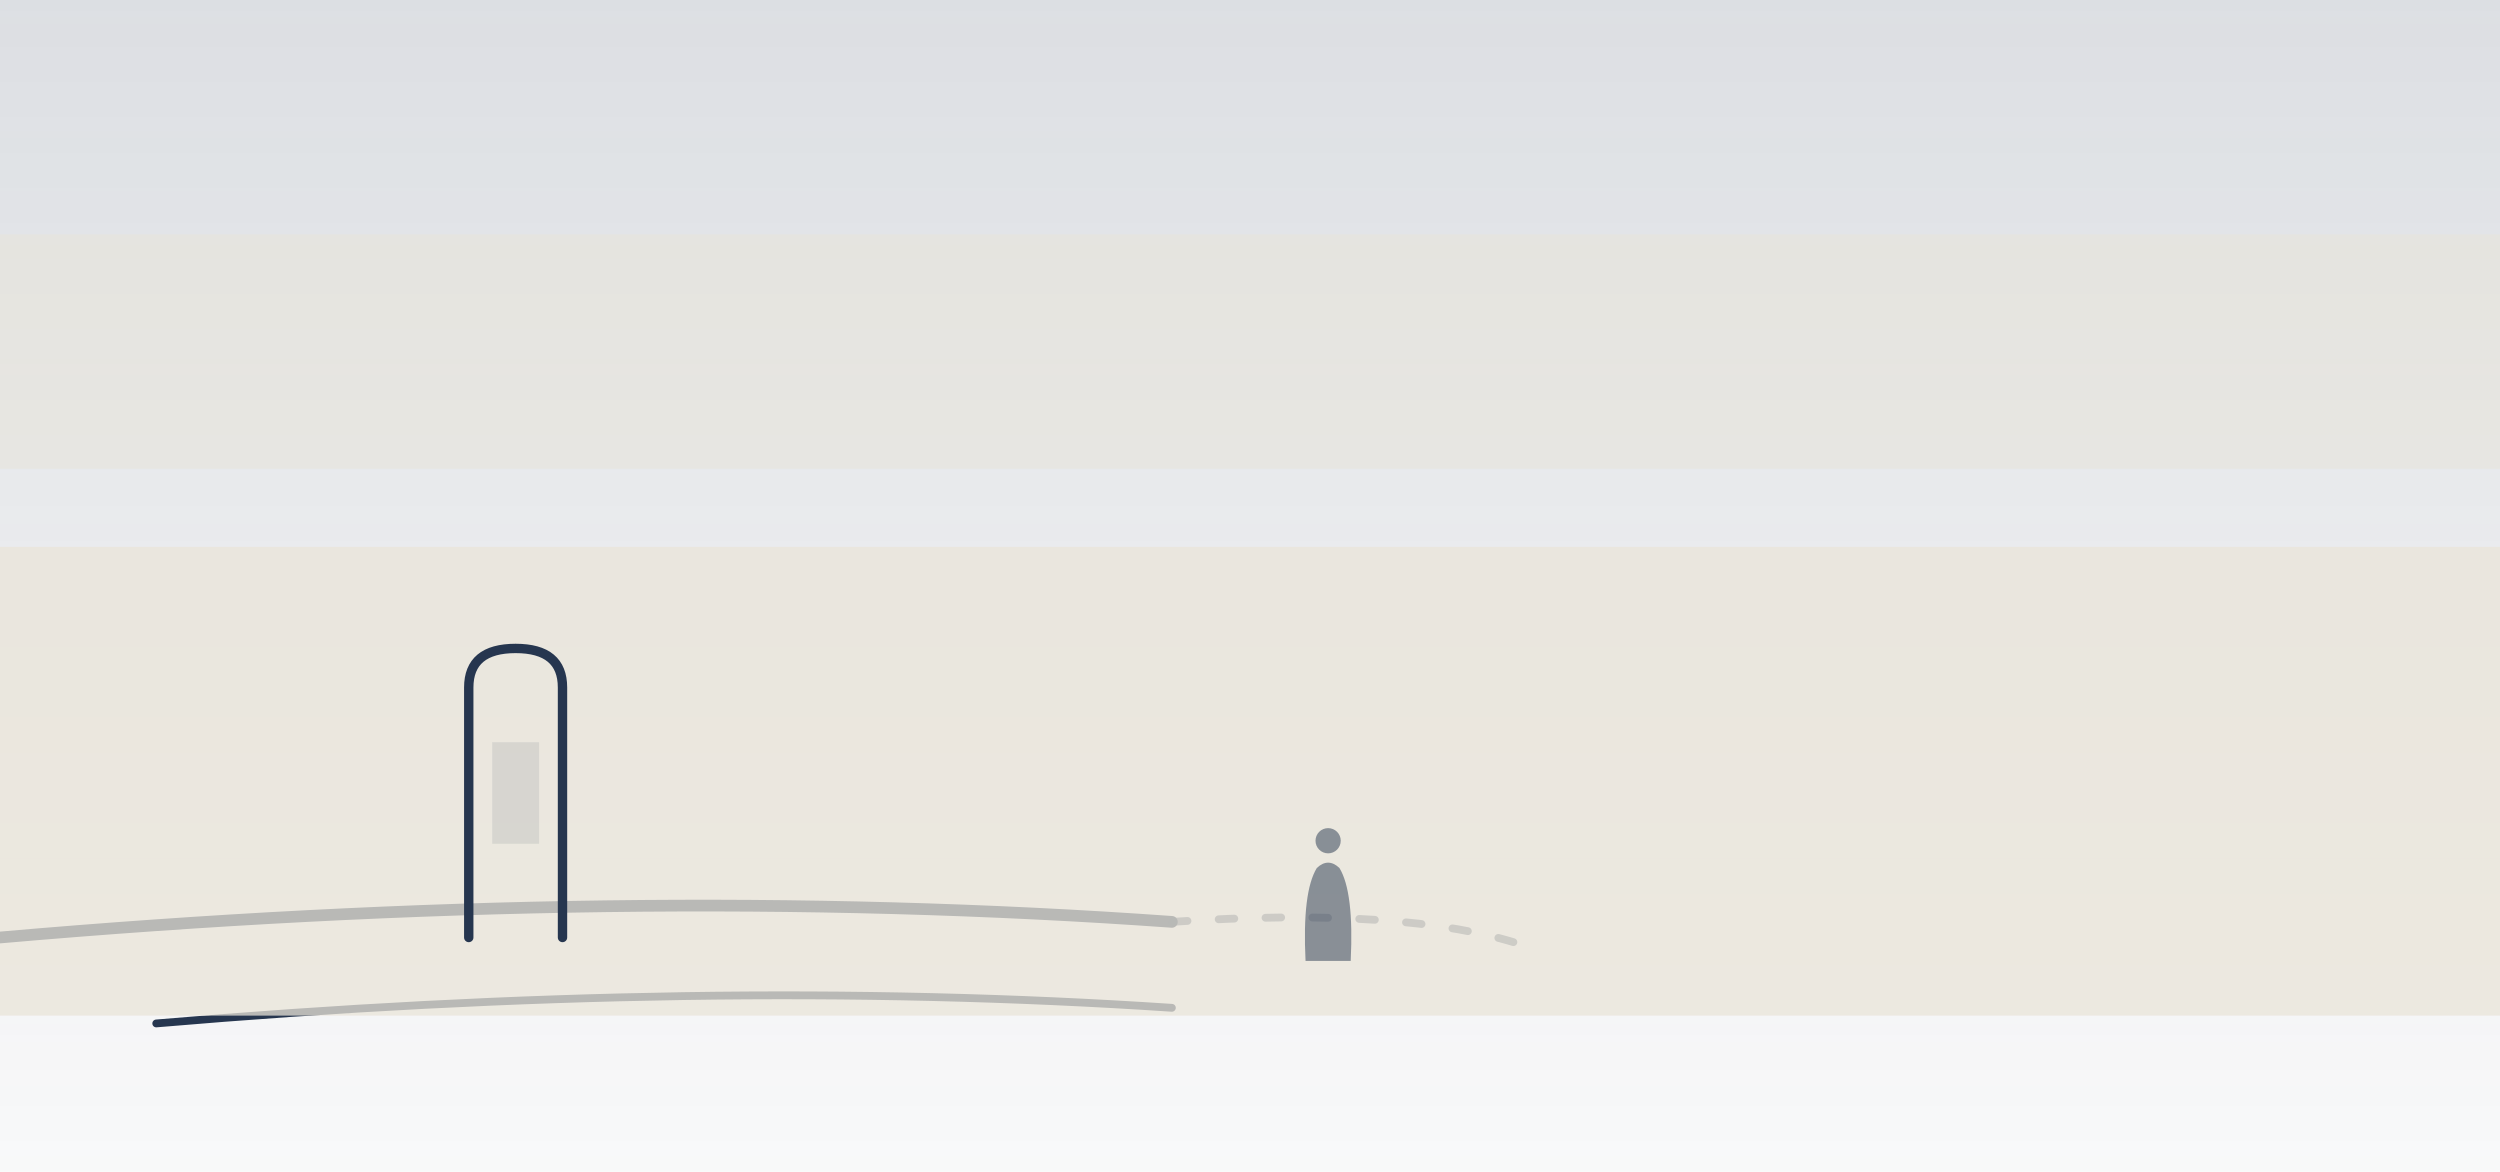
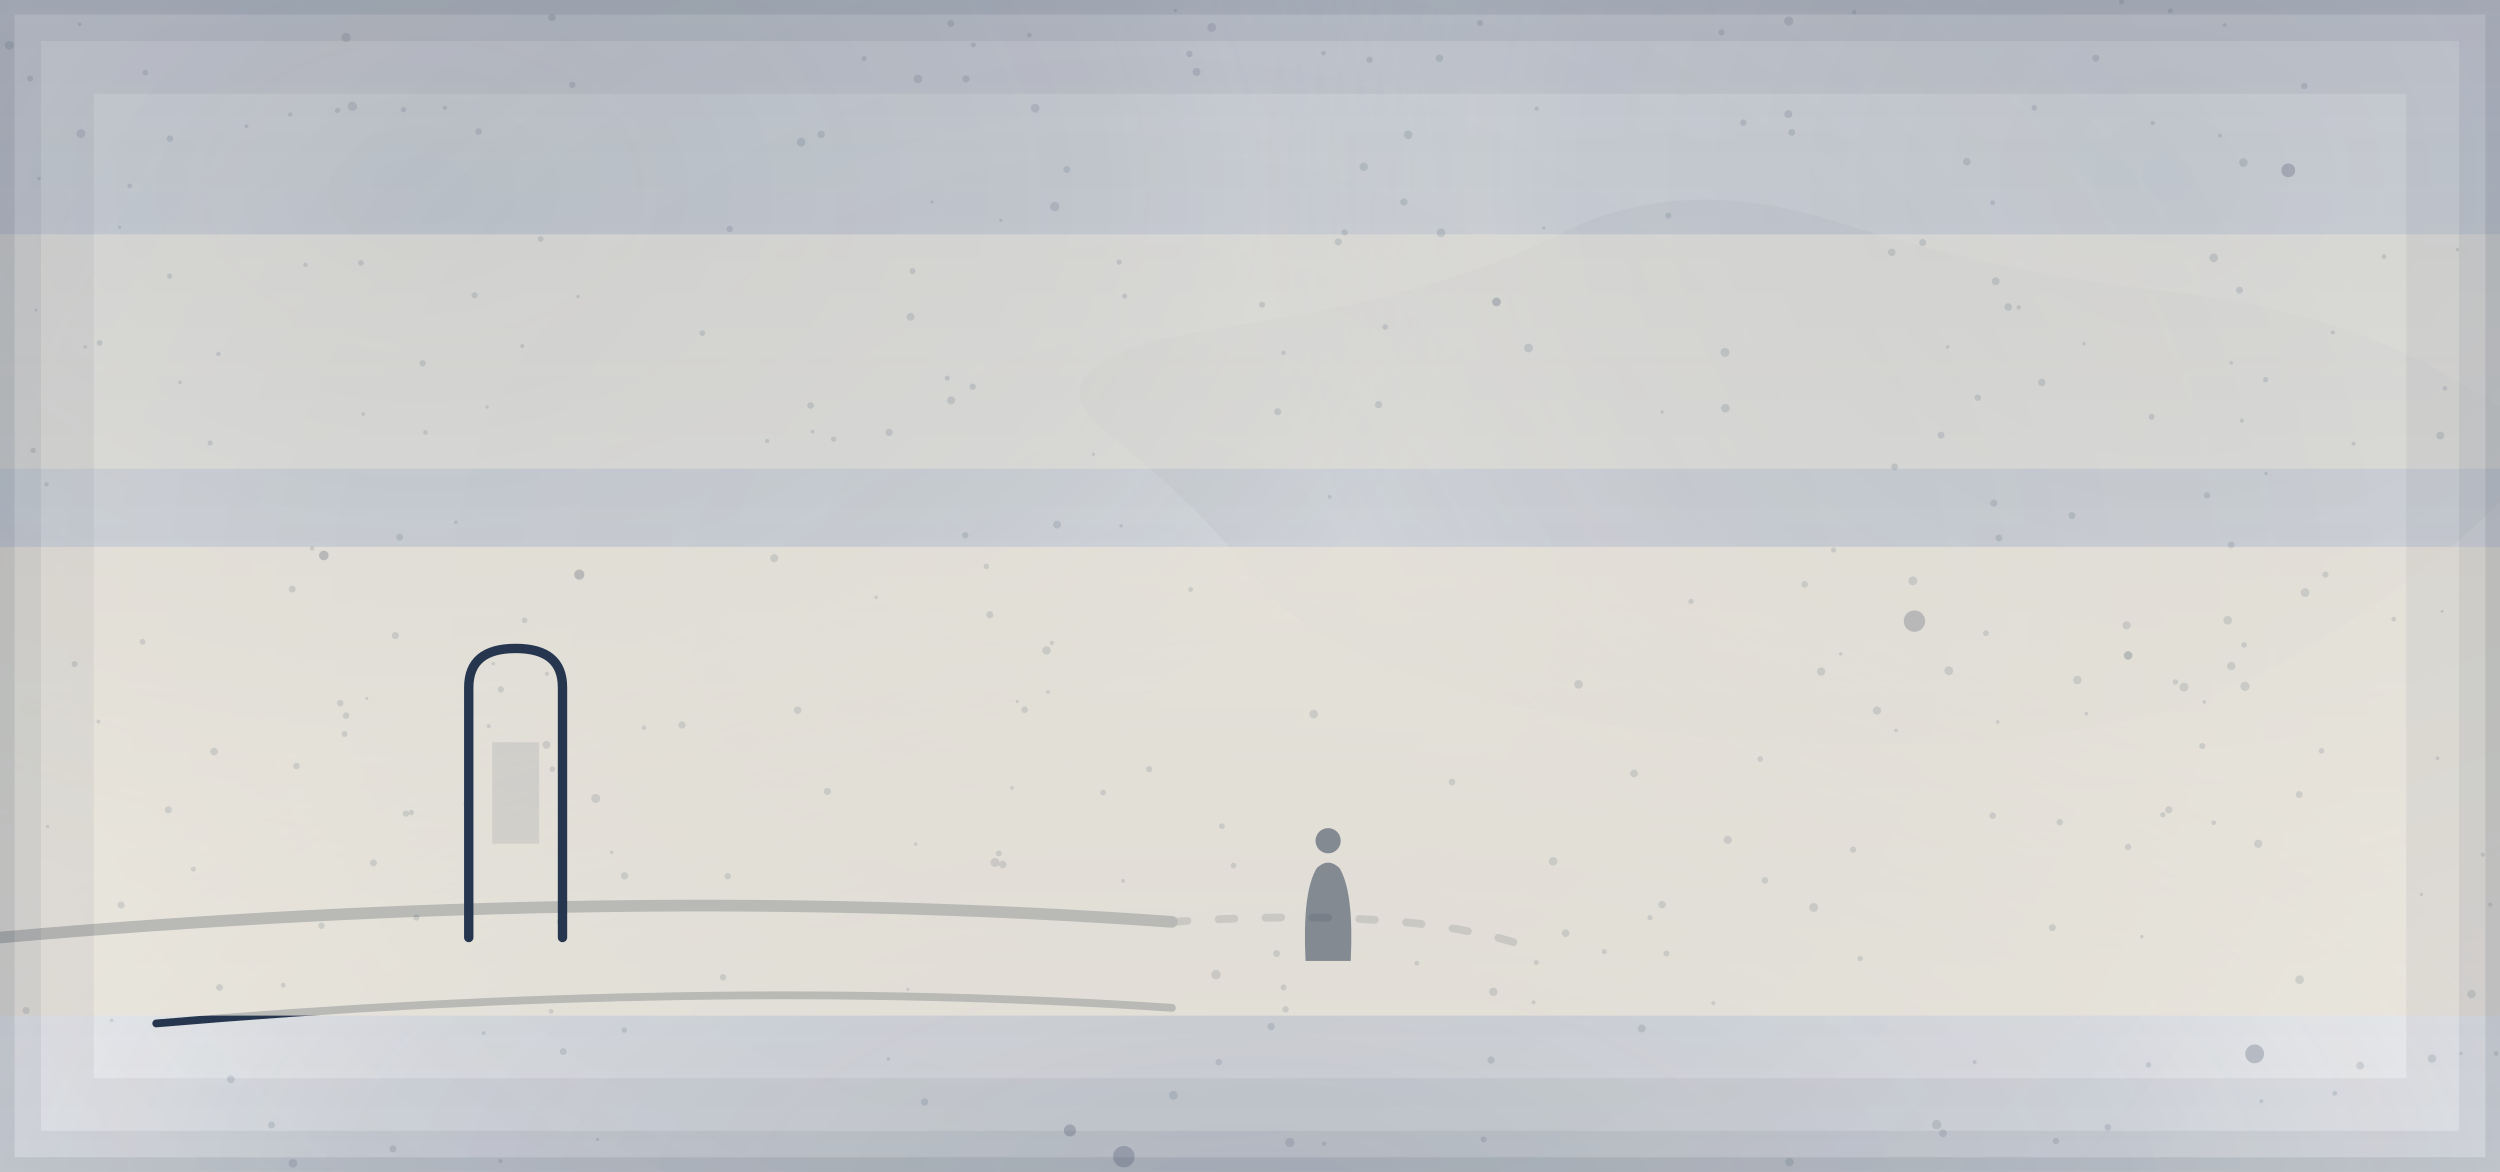
<svg xmlns="http://www.w3.org/2000/svg" viewBox="0 0 640 300">
  <defs>
-     <linearGradient id="g42" x1="0" y1="0" x2="0" y2="1">
+     <linearGradient id="g391" x1="0" y1="0" x2="0" y2="1">
      <stop offset="0" stop-color="#26364F" stop-opacity="0.16" />
      <stop offset="1" stop-color="#26364F" stop-opacity="0.03" />
    </linearGradient>
+     <radialGradient id="g392">
+       <stop offset="0" stop-color="#26364F" stop-opacity="0.14" />
+       <stop offset="0.65" stop-color="#26364F" stop-opacity="0.077" />
+       <stop offset="1" stop-color="#26364F" stop-opacity="0" />
+     </radialGradient>
+     <radialGradient id="g393">
+       <stop offset="0" stop-color="#26364F" stop-opacity="0.11" />
+       <stop offset="0.65" stop-color="#26364F" stop-opacity="0.061" />
+       <stop offset="1" stop-color="#26364F" stop-opacity="0" />
+     </radialGradient>
+     <radialGradient id="g394">
+       <stop offset="0" stop-color="#26364F" stop-opacity="0.16" />
+       <stop offset="0.65" stop-color="#26364F" stop-opacity="0.088" />
+       <stop offset="1" stop-color="#26364F" stop-opacity="0" />
+     </radialGradient>
+     <radialGradient id="g395">
+       <stop offset="0" stop-color="#26364F" stop-opacity="0.06" />
+       <stop offset="0.65" stop-color="#26364F" stop-opacity="0.033" />
+       <stop offset="1" stop-color="#26364F" stop-opacity="0" />
+     </radialGradient>
  </defs>
-   <rect width="640" height="300" fill="url(#g42)" />
+   <rect width="640" height="300" fill="#26364F" fill-opacity="0.060" />
+   <ellipse cx="108.65" cy="48.08" rx="268.8" ry="188.2" fill="url(#g392)" />
+   <ellipse cx="554.023" cy="46.559" rx="230.4" ry="207.4" fill="url(#g393)" />
+   <ellipse cx="320.0" cy="306.0" rx="352.0" ry="158.4" fill="url(#g394)" />
+   <ellipse cx="292.211" cy="153.774" rx="320.0" ry="256.0" fill="url(#g395)" />
+   <path d="M655.9 113.6 Q655.9 113.6 635.7 132.7 Q615.4 151.9 582.2 170.6 Q548.9 189.3 487.9 190.5 Q426.8 191.6 380.9 178.9 Q335.0 166.3 321.3 148.2 Q307.6 130.0 283.6 111.0 Q259.7 91.9 314.2 83.7 Q368.8 75.6 399.4 59.8 Q430.1 44.1 470.2 56.8 Q510.3 69.6 554.4 74.5 Q598.4 79.5 627.2 96.5 Z" fill="#26364F" fill-opacity="0.035" />
+   <rect width="640" height="300" fill="url(#g391)" />
  <path d="M0 240 Q160 226 300 236" fill="none" stroke="#26364F" stroke-width="3" stroke-linecap="round" stroke-linejoin="round" />
  <path d="M40 262 Q180 250 300 258" fill="none" stroke="#26364F" stroke-width="2" stroke-linecap="round" stroke-linejoin="round" />
  <path d="M300 236 q60 -4 90 6" fill="none" stroke="#26364F" stroke-width="2" stroke-linecap="round" stroke-linejoin="round" stroke-opacity="0.6" stroke-dasharray="4 8" />
  <rect x="-4" y="140" width="648" height="120" rx="0" fill="#E9E4D8" fill-opacity="0.75" />
  <rect x="-4" y="60" width="648" height="60" rx="0" fill="#E9E4D8" fill-opacity="0.5" />
  <path d="M120 240 v-64 q0 -10 12 -10 q12 0 12 10 v64" fill="none" stroke="#26364F" stroke-width="2.4" stroke-linecap="round" stroke-linejoin="round" />
  <rect x="126" y="190" width="12" height="26" rx="0" fill="#26364F" fill-opacity="0.1" />
  <path d="M334.22 246 Q333.353 228.32 337.11 222.2 Q340 219.48 342.89 222.2 Q346.647 228.32 345.78 246 Z" fill="#26364F" fill-opacity="0.5" />
  <circle cx="340" cy="215.23" r="3.23" fill="#26364F" fill-opacity="0.5" />
+   <circle cx="566.7" cy="66.0" r="1.11" fill="#26364F" fill-opacity="0.13" />
+   <circle cx="589.9" cy="22.0" r="0.83" fill="#26364F" fill-opacity="0.13" />
+   <circle cx="371.7" cy="200.2" r="0.85" fill="#26364F" fill-opacity="0.13" />
+   <circle cx="391.3" cy="89.1" r="1.13" fill="#26364F" fill-opacity="0.13" />
+   <circle cx="378.9" cy="5.9" r="0.77" fill="#26364F" fill-opacity="0.13" />
+   <circle cx="186.8" cy="58.6" r="0.84" fill="#26364F" fill-opacity="0.13" />
+   <circle cx="624.7" cy="111.5" r="1.03" fill="#26364F" fill-opacity="0.13" />
+   <circle cx="260.4" cy="179.6" r="0.40" fill="#26364F" fill-opacity="0.13" />
+   <circle cx="559.1" cy="175.9" r="1.15" fill="#26364F" fill-opacity="0.13" />
+   <circle cx="440.7" cy="8.3" r="0.80" fill="#26364F" fill-opacity="0.13" />
+   <circle cx="338.8" cy="13.6" r="0.61" fill="#26364F" fill-opacity="0.13" />
+   <circle cx="574.5" cy="165.1" r="0.73" fill="#26364F" fill-opacity="0.13" />
+   <circle cx="152.5" cy="204.4" r="1.16" fill="#26364F" fill-opacity="0.13" />
+   <circle cx="442.3" cy="215.0" r="1.05" fill="#26364F" fill-opacity="0.13" />
+   <circle cx="141.1" cy="258.9" r="0.60" fill="#26364F" fill-opacity="0.13" />
+   <circle cx="243.4" cy="6.0" r="0.88" fill="#26364F" fill-opacity="0.13" />
+   <circle cx="595.3" cy="147.1" r="0.80" fill="#26364F" fill-opacity="0.13" />
+   <circle cx="498.6" cy="88.8" r="0.47" fill="#26364F" fill-opacity="0.13" />
+   <circle cx="580.0" cy="97.2" r="0.69" fill="#26364F" fill-opacity="0.13" />
+   <circle cx="458.1" cy="297.5" r="1.07" fill="#26364F" fill-opacity="0.13" />
+   <circle cx="588.7" cy="250.8" r="1.11" fill="#26364F" fill-opacity="0.13" />
+   <circle cx="75.0" cy="297.8" r="1.11" fill="#26364F" fill-opacity="0.13" />
+   <circle cx="544.8" cy="216.8" r="0.81" fill="#26364F" fill-opacity="0.13" />
+   <circle cx="578.1" cy="216.0" r="1.05" fill="#26364F" fill-opacity="0.13" />
+   <circle cx="233.6" cy="69.4" r="0.78" fill="#26364F" fill-opacity="0.13" />
+   <circle cx="210.2" cy="34.4" r="0.94" fill="#26364F" fill-opacity="0.13" />
+   <circle cx="19.1" cy="170.0" r="0.79" fill="#26364F" fill-opacity="0.13" />
+   <circle cx="555.6" cy="2.8" r="0.64" fill="#26364F" fill-opacity="0.13" />
+   <circle cx="2.4" cy="11.6" r="1.12" fill="#26364F" fill-opacity="0.13" />
+   <circle cx="221.2" cy="15.0" r="0.66" fill="#26364F" fill-opacity="0.13" />
+   <circle cx="474.7" cy="3.1" r="0.55" fill="#26364F" fill-opacity="0.13" />
+   <circle cx="464.3" cy="232.3" r="1.14" fill="#26364F" fill-opacity="0.13" />
+   <circle cx="238.6" cy="51.7" r="0.42" fill="#26364F" fill-opacity="0.13" />
+   <circle cx="573.9" cy="107.7" r="0.54" fill="#26364F" fill-opacity="0.13" />
+   <circle cx="263.5" cy="9.0" r="0.59" fill="#26364F" fill-opacity="0.13" />
+   <circle cx="534.1" cy="182.7" r="0.48" fill="#26364F" fill-opacity="0.13" />
+   <circle cx="207.5" cy="103.8" r="0.85" fill="#26364F" fill-opacity="0.13" />
+   <circle cx="480.5" cy="181.9" r="1.06" fill="#26364F" fill-opacity="0.13" />
+   <circle cx="105.3" cy="208.0" r="0.70" fill="#26364F" fill-opacity="0.13" />
+   <circle cx="143.3" cy="236.0" r="0.76" fill="#26364F" fill-opacity="0.13" />
+   <circle cx="36.5" cy="164.3" r="0.74" fill="#26364F" fill-opacity="0.13" />
+   <circle cx="511.4" cy="184.8" r="0.47" fill="#26364F" fill-opacity="0.13" />
+   <circle cx="476.2" cy="245.4" r="0.70" fill="#26364F" fill-opacity="0.13" />
+   <circle cx="92.4" cy="67.3" r="0.74" fill="#26364F" fill-opacity="0.13" />
+   <circle cx="505.5" cy="271.9" r="0.53" fill="#26364F" fill-opacity="0.13" />
+   <circle cx="323.1" cy="78.0" r="0.78" fill="#26364F" fill-opacity="0.13" />
+   <circle cx="235.0" cy="20.2" r="1.10" fill="#26364F" fill-opacity="0.13" />
+   <circle cx="551.1" cy="31.5" r="0.56" fill="#26364F" fill-opacity="0.13" />
+   <circle cx="568.3" cy="34.7" r="0.51" fill="#26364F" fill-opacity="0.13" />
+   <circle cx="543.1" cy="0.5" r="0.65" fill="#26364F" fill-opacity="0.13" />
+   <circle cx="79.9" cy="140.4" r="0.59" fill="#26364F" fill-opacity="0.13" />
+   <circle cx="43.4" cy="70.7" r="0.67" fill="#26364F" fill-opacity="0.13" />
+   <circle cx="602.5" cy="113.6" r="0.51" fill="#26364F" fill-opacity="0.13" />
+   <circle cx="570.3" cy="158.8" r="1.11" fill="#26364F" fill-opacity="0.13" />
+   <circle cx="211.8" cy="202.6" r="0.92" fill="#26364F" fill-opacity="0.13" />
+   <circle cx="141.4" cy="196.9" r="0.73" fill="#26364F" fill-opacity="0.13" />
+   <circle cx="128.1" cy="297.2" r="0.52" fill="#26364F" fill-opacity="0.13" />
+   <circle cx="536.5" cy="14.9" r="0.90" fill="#26364F" fill-opacity="0.13" />
+   <circle cx="140.0" cy="172.5" r="0.56" fill="#26364F" fill-opacity="0.13" />
+   <circle cx="6.7" cy="258.7" r="0.92" fill="#26364F" fill-opacity="0.13" />
+   <circle cx="75.9" cy="196.1" r="0.84" fill="#26364F" fill-opacity="0.13" />
+   <circle cx="566.7" cy="210.6" r="0.62" fill="#26364F" fill-opacity="0.13" />
+   <circle cx="31.0" cy="231.7" r="0.92" fill="#26364F" fill-opacity="0.13" />
+   <circle cx="574.7" cy="175.7" r="1.18" fill="#26364F" fill-opacity="0.13" />
+   <circle cx="612.8" cy="158.5" r="0.62" fill="#26364F" fill-opacity="0.13" />
+   <circle cx="625.9" cy="99.4" r="0.61" fill="#26364F" fill-opacity="0.13" />
+   <circle cx="310.2" cy="7.0" r="1.13" fill="#26364F" fill-opacity="0.13" />
+   <circle cx="510.1" cy="51.9" r="0.61" fill="#26364F" fill-opacity="0.13" />
+   <circle cx="270.6" cy="134.3" r="1.01" fill="#26364F" fill-opacity="0.13" />
+   <circle cx="425.5" cy="105.5" r="0.43" fill="#26364F" fill-opacity="0.13" />
+   <circle cx="304.8" cy="150.9" r="0.62" fill="#26364F" fill-opacity="0.13" />
+   <circle cx="11.9" cy="124.0" r="0.58" fill="#26364F" fill-opacity="0.13" />
+   <circle cx="450.6" cy="194.3" r="0.72" fill="#26364F" fill-opacity="0.13" />
+   <circle cx="503.5" cy="41.4" r="0.97" fill="#26364F" fill-opacity="0.13" />
+   <circle cx="438.6" cy="256.8" r="0.53" fill="#26364F" fill-opacity="0.13" />
+   <circle cx="186.3" cy="224.3" r="0.82" fill="#26364F" fill-opacity="0.13" />
+   <circle cx="12.2" cy="211.6" r="0.45" fill="#26364F" fill-opacity="0.13" />
+   <circle cx="522.7" cy="97.9" r="0.96" fill="#26364F" fill-opacity="0.13" />
+   <circle cx="164.9" cy="186.3" r="0.58" fill="#26364F" fill-opacity="0.13" />
+   <circle cx="360.5" cy="34.5" r="1.10" fill="#26364F" fill-opacity="0.13" />
+   <circle cx="457.8" cy="29.2" r="1.03" fill="#26364F" fill-opacity="0.13" />
+   <circle cx="265.0" cy="27.7" r="1.11" fill="#26364F" fill-opacity="0.13" />
+   <circle cx="506.3" cy="101.8" r="0.84" fill="#26364F" fill-opacity="0.13" />
+   <circle cx="544.4" cy="160.1" r="1.05" fill="#26364F" fill-opacity="0.13" />
+   <circle cx="304.5" cy="13.8" r="0.83" fill="#26364F" fill-opacity="0.13" />
+   <circle cx="249.0" cy="99.0" r="0.82" fill="#26364F" fill-opacity="0.13" />
+   <circle cx="368.5" cy="14.9" r="0.95" fill="#26364F" fill-opacity="0.13" />
+   <circle cx="86.4" cy="28.3" r="0.69" fill="#26364F" fill-opacity="0.13" />
+   <circle cx="569.5" cy="6.4" r="0.49" fill="#26364F" fill-opacity="0.13" />
+   <circle cx="269.3" cy="164.6" r="0.56" fill="#26364F" fill-opacity="0.13" />
+   <circle cx="93.0" cy="106.0" r="0.46" fill="#26364F" fill-opacity="0.13" />
+   <circle cx="629.1" cy="63.9" r="0.46" fill="#26364F" fill-opacity="0.13" />
+   <circle cx="604.2" cy="272.8" r="1.01" fill="#26364F" fill-opacity="0.13" />
+   <circle cx="469.4" cy="140.8" r="0.67" fill="#26364F" fill-opacity="0.13" />
+   <circle cx="224.3" cy="152.9" r="0.46" fill="#26364F" fill-opacity="0.13" />
+   <circle cx="526.3" cy="292.1" r="0.82" fill="#26364F" fill-opacity="0.13" />
+   <circle cx="53.8" cy="113.4" r="0.66" fill="#26364F" fill-opacity="0.13" />
+   <circle cx="234.4" cy="216.1" r="0.46" fill="#26364F" fill-opacity="0.13" />
+   <circle cx="393.3" cy="246.4" r="0.63" fill="#26364F" fill-opacity="0.13" />
+   <circle cx="550.0" cy="272.6" r="0.69" fill="#26364F" fill-opacity="0.13" />
+   <circle cx="539.6" cy="288.6" r="0.85" fill="#26364F" fill-opacity="0.13" />
+   <circle cx="555.2" cy="207.3" r="0.92" fill="#26364F" fill-opacity="0.13" />
+   <circle cx="326.8" cy="244.1" r="0.88" fill="#26364F" fill-opacity="0.13" />
+   <circle cx="55.9" cy="90.6" r="0.59" fill="#26364F" fill-opacity="0.13" />
+   <circle cx="37.2" cy="18.6" r="0.73" fill="#26364F" fill-opacity="0.13" />
+   <circle cx="134.3" cy="158.8" r="0.72" fill="#26364F" fill-opacity="0.13" />
+   <circle cx="243.5" cy="102.5" r="1.03" fill="#26364F" fill-opacity="0.13" />
+   <circle cx="139.9" cy="190.7" r="1.02" fill="#26364F" fill-opacity="0.13" />
+   <circle cx="514.1" cy="78.6" r="0.98" fill="#26364F" fill-opacity="0.13" />
+   <circle cx="510.9" cy="72.0" r="1.02" fill="#26364F" fill-opacity="0.13" />
+   <circle cx="418.3" cy="198.0" r="1.01" fill="#26364F" fill-opacity="0.13" />
+   <circle cx="249.2" cy="11.5" r="0.64" fill="#26364F" fill-opacity="0.13" />
+   <circle cx="9.2" cy="79.4" r="0.41" fill="#26364F" fill-opacity="0.13" />
+   <circle cx="88.6" cy="9.6" r="1.19" fill="#26364F" fill-opacity="0.13" />
+   <circle cx="392.6" cy="256.6" r="0.53" fill="#26364F" fill-opacity="0.13" />
+   <circle cx="359.4" cy="51.7" r="0.93" fill="#26364F" fill-opacity="0.13" />
+   <circle cx="185.1" cy="250.2" r="0.84" fill="#26364F" fill-opacity="0.13" />
+   <circle cx="122.5" cy="33.7" r="0.84" fill="#26364F" fill-opacity="0.13" />
+   <circle cx="43.5" cy="35.5" r="0.84" fill="#26364F" fill-opacity="0.13" />
+   <circle cx="548.3" cy="239.8" r="0.47" fill="#26364F" fill-opacity="0.13" />
+   <circle cx="340.4" cy="127.2" r="0.49" fill="#26364F" fill-opacity="0.13" />
+   <circle cx="368.9" cy="59.6" r="1.11" fill="#26364F" fill-opacity="0.13" />
+   <circle cx="533.5" cy="88.0" r="0.44" fill="#26364F" fill-opacity="0.13" />
+   <circle cx="247.3" cy="20.2" r="0.92" fill="#26364F" fill-opacity="0.13" />
+   <circle cx="227.4" cy="271.1" r="0.45" fill="#26364F" fill-opacity="0.13" />
+   <circle cx="510.1" cy="208.8" r="0.85" fill="#26364F" fill-opacity="0.13" />
+   <circle cx="381.7" cy="271.4" r="0.93" fill="#26364F" fill-opacity="0.13" />
+   <circle cx="25.2" cy="184.7" r="0.52" fill="#26364F" fill-opacity="0.13" />
+   <circle cx="233.1" cy="81.1" r="1.00" fill="#26364F" fill-opacity="0.13" />
+   <circle cx="531.8" cy="174.1" r="1.09" fill="#26364F" fill-opacity="0.13" />
+   <circle cx="441.6" cy="90.2" r="1.15" fill="#26364F" fill-opacity="0.13" />
+   <circle cx="72.5" cy="252.2" r="0.63" fill="#26364F" fill-opacity="0.13" />
+   <circle cx="69.5" cy="288.0" r="0.90" fill="#26364F" fill-opacity="0.13" />
+   <circle cx="56.2" cy="252.8" r="0.88" fill="#26364F" fill-opacity="0.13" />
+   <circle cx="619.9" cy="229.0" r="0.43" fill="#26364F" fill-opacity="0.13" />
+   <circle cx="588.6" cy="203.4" r="0.89" fill="#26364F" fill-opacity="0.13" />
+   <circle cx="205.1" cy="36.4" r="1.11" fill="#26364F" fill-opacity="0.13" />
+   <circle cx="441.7" cy="104.5" r="1.11" fill="#26364F" fill-opacity="0.13" />
+   <circle cx="410.7" cy="243.6" r="0.65" fill="#26364F" fill-opacity="0.13" />
+   <circle cx="342.6" cy="61.9" r="0.94" fill="#26364F" fill-opacity="0.13" />
+   <circle cx="146.5" cy="21.7" r="0.83" fill="#26364F" fill-opacity="0.13" />
+   <circle cx="255.7" cy="218.5" r="0.75" fill="#26364F" fill-opacity="0.13" />
+   <circle cx="349.1" cy="42.7" r="1.07" fill="#26364F" fill-opacity="0.13" />
+   <circle cx="267.9" cy="166.5" r="1.09" fill="#26364F" fill-opacity="0.13" />
+   <circle cx="123.8" cy="264.5" r="0.50" fill="#26364F" fill-opacity="0.13" />
+   <circle cx="379.8" cy="291.7" r="0.76" fill="#26364F" fill-opacity="0.13" />
+   <circle cx="325.4" cy="262.8" r="0.95" fill="#26364F" fill-opacity="0.13" />
+   <circle cx="59.1" cy="276.3" r="0.99" fill="#26364F" fill-opacity="0.13" />
+   <circle cx="74.8" cy="150.8" r="0.89" fill="#26364F" fill-opacity="0.13" />
+   <circle cx="100.6" cy="294.1" r="0.90" fill="#26364F" fill-opacity="0.13" />
+   <circle cx="108.2" cy="93.0" r="0.83" fill="#26364F" fill-opacity="0.13" />
+   <circle cx="121.5" cy="75.6" r="0.80" fill="#26364F" fill-opacity="0.13" />
+   <circle cx="268.3" cy="177.2" r="0.51" fill="#26364F" fill-opacity="0.13" />
+   <circle cx="46.1" cy="97.9" r="0.47" fill="#26364F" fill-opacity="0.13" />
+   <circle cx="574.3" cy="41.6" r="1.10" fill="#26364F" fill-opacity="0.13" />
+   <circle cx="90.2" cy="27.2" r="1.20" fill="#26364F" fill-opacity="0.13" />
+   <circle cx="400.8" cy="238.9" r="0.98" fill="#26364F" fill-opacity="0.13" />
+   <circle cx="287.0" cy="134.6" r="0.46" fill="#26364F" fill-opacity="0.13" />
+   <circle cx="457.9" cy="5.4" r="1.18" fill="#26364F" fill-opacity="0.13" />
+   <circle cx="625.2" cy="156.5" r="0.40" fill="#26364F" fill-opacity="0.13" />
+   <circle cx="125.1" cy="185.9" r="0.54" fill="#26364F" fill-opacity="0.13" />
+   <circle cx="232.4" cy="253.3" r="0.41" fill="#26364F" fill-opacity="0.13" />
+   <circle cx="106.6" cy="234.9" r="0.79" fill="#26364F" fill-opacity="0.13" />
+   <circle cx="254.7" cy="220.8" r="1.15" fill="#26364F" fill-opacity="0.13" />
+   <circle cx="119.3" cy="205.7" r="0.66" fill="#26364F" fill-opacity="0.13" />
+   <circle cx="95.6" cy="220.9" r="0.90" fill="#26364F" fill-opacity="0.13" />
+   <circle cx="198.2" cy="142.9" r="1.03" fill="#26364F" fill-opacity="0.13" />
+   <circle cx="7.7" cy="20.1" r="0.79" fill="#26364F" fill-opacity="0.13" />
+   <circle cx="497.4" cy="290.1" r="1.01" fill="#26364F" fill-opacity="0.13" />
+   <circle cx="236.7" cy="282.1" r="0.94" fill="#26364F" fill-opacity="0.13" />
+   <circle cx="637.5" cy="231.6" r="0.55" fill="#26364F" fill-opacity="0.13" />
+   <circle cx="571.2" cy="92.9" r="0.45" fill="#26364F" fill-opacity="0.13" />
+   <circle cx="82.3" cy="237.0" r="0.83" fill="#26364F" fill-opacity="0.13" />
+   <circle cx="525.4" cy="237.5" r="0.90" fill="#26364F" fill-opacity="0.13" />
+   <circle cx="159.9" cy="224.2" r="0.94" fill="#26364F" fill-opacity="0.13" />
+   <circle cx="624.0" cy="194.1" r="0.49" fill="#26364F" fill-opacity="0.13" />
+   <circle cx="404.1" cy="175.2" r="1.11" fill="#26364F" fill-opacity="0.13" />
+   <circle cx="426.6" cy="244.1" r="0.76" fill="#26364F" fill-opacity="0.13" />
+   <circle cx="124.7" cy="104.2" r="0.42" fill="#26364F" fill-opacity="0.13" />
+   <circle cx="174.6" cy="185.6" r="0.93" fill="#26364F" fill-opacity="0.13" />
+   <circle cx="350.6" cy="15.3" r="0.82" fill="#26364F" fill-opacity="0.13" />
+   <circle cx="597.2" cy="85.1" r="0.55" fill="#26364F" fill-opacity="0.13" />
+   <circle cx="144.2" cy="269.2" r="0.90" fill="#26364F" fill-opacity="0.13" />
+   <circle cx="446.3" cy="31.4" r="0.83" fill="#26364F" fill-opacity="0.13" />
+   <circle cx="520.8" cy="27.6" r="0.73" fill="#26364F" fill-opacity="0.13" />
+   <circle cx="312.8" cy="211.5" r="0.75" fill="#26364F" fill-opacity="0.13" />
+   <circle cx="327.1" cy="105.4" r="0.91" fill="#26364F" fill-opacity="0.13" />
+   <circle cx="286.5" cy="67.1" r="0.68" fill="#26364F" fill-opacity="0.13" />
+   <circle cx="259.1" cy="201.7" r="0.48" fill="#26364F" fill-opacity="0.13" />
+   <circle cx="362.7" cy="246.6" r="0.60" fill="#26364F" fill-opacity="0.13" />
+   <circle cx="208.0" cy="110.5" r="0.47" fill="#26364F" fill-opacity="0.13" />
+   <circle cx="10.0" cy="45.7" r="0.46" fill="#26364F" fill-opacity="0.13" />
+   <circle cx="382.3" cy="253.9" r="1.08" fill="#26364F" fill-opacity="0.13" />
+   <circle cx="87.1" cy="180.0" r="0.85" fill="#26364F" fill-opacity="0.13" />
+   <circle cx="253.4" cy="157.4" r="0.92" fill="#26364F" fill-opacity="0.13" />
+   <circle cx="466.2" cy="171.9" r="1.05" fill="#26364F" fill-opacity="0.13" />
+   <circle cx="474.4" cy="217.5" r="0.80" fill="#26364F" fill-opacity="0.13" />
+   <circle cx="594.3" cy="192.2" r="0.72" fill="#26364F" fill-opacity="0.13" />
+   <circle cx="328.6" cy="90.3" r="0.57" fill="#26364F" fill-opacity="0.13" />
+   <circle cx="395.2" cy="58.4" r="0.44" fill="#26364F" fill-opacity="0.13" />
+   <circle cx="148.0" cy="75.9" r="0.45" fill="#26364F" fill-opacity="0.13" />
+   <circle cx="578.9" cy="281.9" r="0.51" fill="#26364F" fill-opacity="0.13" />
+   <circle cx="510.4" cy="128.8" r="0.91" fill="#26364F" fill-opacity="0.13" />
+   <circle cx="458.7" cy="33.9" r="0.88" fill="#26364F" fill-opacity="0.13" />
+   <circle cx="622.6" cy="271.0" r="1.08" fill="#26364F" fill-opacity="0.13" />
+   <circle cx="573.3" cy="74.3" r="0.90" fill="#26364F" fill-opacity="0.13" />
+   <circle cx="30.6" cy="58.2" r="0.43" fill="#26364F" fill-opacity="0.13" />
+   <circle cx="273.1" cy="43.4" r="0.88" fill="#26364F" fill-opacity="0.13" />
+   <circle cx="28.6" cy="261.2" r="0.44" fill="#26364F" fill-opacity="0.13" />
+   <circle cx="300.4" cy="280.4" r="1.12" fill="#26364F" fill-opacity="0.13" />
+   <circle cx="516.8" cy="78.7" r="0.57" fill="#26364F" fill-opacity="0.13" />
+   <circle cx="485.4" cy="187.0" r="0.48" fill="#26364F" fill-opacity="0.13" />
+   <circle cx="344.2" cy="59.5" r="0.81" fill="#26364F" fill-opacity="0.13" />
+   <circle cx="422.4" cy="234.9" r="0.66" fill="#26364F" fill-opacity="0.13" />
+   <circle cx="432.9" cy="154.0" r="0.69" fill="#26364F" fill-opacity="0.13" />
+   <circle cx="485.0" cy="119.5" r="0.86" fill="#26364F" fill-opacity="0.13" />
+   <circle cx="328.6" cy="252.8" r="0.78" fill="#26364F" fill-opacity="0.13" />
+   <circle cx="196.4" cy="112.9" r="0.56" fill="#26364F" fill-opacity="0.13" />
+   <circle cx="312.0" cy="271.9" r="0.83" fill="#26364F" fill-opacity="0.13" />
+   <circle cx="179.8" cy="85.3" r="0.74" fill="#26364F" fill-opacity="0.13" />
+   <circle cx="498.9" cy="171.7" r="1.13" fill="#26364F" fill-opacity="0.13" />
+   <circle cx="43.1" cy="207.3" r="0.92" fill="#26364F" fill-opacity="0.13" />
+   <circle cx="306.3" cy="18.4" r="1.04" fill="#26364F" fill-opacity="0.13" />
+   <circle cx="133.7" cy="88.6" r="0.55" fill="#26364F" fill-opacity="0.13" />
+   <circle cx="156.6" cy="218.2" r="0.45" fill="#26364F" fill-opacity="0.13" />
+   <circle cx="610.3" cy="65.7" r="0.60" fill="#26364F" fill-opacity="0.13" />
+   <circle cx="635.6" cy="218.8" r="0.54" fill="#26364F" fill-opacity="0.13" />
+   <circle cx="530.4" cy="132.0" r="0.90" fill="#26364F" fill-opacity="0.13" />
+   <circle cx="397.6" cy="220.5" r="1.10" fill="#26364F" fill-opacity="0.13" />
+   <circle cx="8.5" cy="115.3" r="0.70" fill="#26364F" fill-opacity="0.13" />
+   <circle cx="108.9" cy="110.7" r="0.59" fill="#26364F" fill-opacity="0.13" />
+   <circle cx="630.0" cy="269.7" r="0.46" fill="#26364F" fill-opacity="0.13" />
+   <circle cx="25.5" cy="87.8" r="0.73" fill="#26364F" fill-opacity="0.13" />
+   <circle cx="492.2" cy="62.1" r="0.92" fill="#26364F" fill-opacity="0.13" />
+   <circle cx="597.7" cy="279.9" r="0.63" fill="#26364F" fill-opacity="0.13" />
+   <circle cx="102.3" cy="137.5" r="0.90" fill="#26364F" fill-opacity="0.13" />
+   <circle cx="63.1" cy="32.3" r="0.52" fill="#26364F" fill-opacity="0.13" />
+   <circle cx="282.4" cy="202.9" r="0.73" fill="#26364F" fill-opacity="0.13" />
+   <circle cx="103.3" cy="28.1" r="0.69" fill="#26364F" fill-opacity="0.13" />
+   <circle cx="330.2" cy="292.5" r="1.20" fill="#26364F" fill-opacity="0.13" />
+   <circle cx="287.5" cy="225.5" r="0.51" fill="#26364F" fill-opacity="0.13" />
+   <circle cx="511.7" cy="137.7" r="0.89" fill="#26364F" fill-opacity="0.13" />
+   <circle cx="93.9" cy="178.8" r="0.41" fill="#26364F" fill-opacity="0.13" />
+   <circle cx="527.3" cy="210.5" r="0.83" fill="#26364F" fill-opacity="0.13" />
+   <circle cx="21.8" cy="88.8" r="0.43" fill="#26364F" fill-opacity="0.13" />
+   <circle cx="88.6" cy="183.2" r="0.84" fill="#26364F" fill-opacity="0.13" />
+   <circle cx="565.0" cy="126.8" r="0.83" fill="#26364F" fill-opacity="0.13" />
+   <circle cx="489.7" cy="148.7" r="1.14" fill="#26364F" fill-opacity="0.13" />
+   <circle cx="590.1" cy="151.7" r="1.12" fill="#26364F" fill-opacity="0.13" />
+   <circle cx="74.3" cy="29.3" r="0.56" fill="#26364F" fill-opacity="0.13" />
+   <circle cx="101.2" cy="162.7" r="0.92" fill="#26364F" fill-opacity="0.13" />
+   <circle cx="563.8" cy="191.0" r="0.79" fill="#26364F" fill-opacity="0.13" />
+   <circle cx="496.9" cy="111.4" r="0.91" fill="#26364F" fill-opacity="0.13" />
+   <circle cx="571.2" cy="139.5" r="0.88" fill="#26364F" fill-opacity="0.13" />
+   <circle cx="262.3" cy="181.7" r="0.85" fill="#26364F" fill-opacity="0.13" />
+   <circle cx="227.6" cy="110.7" r="0.93" fill="#26364F" fill-opacity="0.13" />
+   <circle cx="484.3" cy="64.6" r="0.96" fill="#26364F" fill-opacity="0.13" />
+   <circle cx="33.2" cy="47.6" r="0.61" fill="#26364F" fill-opacity="0.13" />
+   <circle cx="564.3" cy="179.7" r="0.50" fill="#26364F" fill-opacity="0.13" />
+   <circle cx="126.3" cy="169.9" r="0.45" fill="#26364F" fill-opacity="0.13" />
+   <circle cx="354.6" cy="83.7" r="0.72" fill="#26364F" fill-opacity="0.13" />
+   <circle cx="336.3" cy="182.8" r="1.11" fill="#26364F" fill-opacity="0.13" />
+   <circle cx="103.9" cy="208.3" r="0.81" fill="#26364F" fill-opacity="0.13" />
+   <circle cx="580.1" cy="121.2" r="0.44" fill="#26364F" fill-opacity="0.13" />
+   <circle cx="54.8" cy="192.4" r="0.99" fill="#26364F" fill-opacity="0.13" />
+   <circle cx="256.7" cy="221.3" r="0.97" fill="#26364F" fill-opacity="0.13" />
+   <circle cx="556.9" cy="174.6" r="0.71" fill="#26364F" fill-opacity="0.13" />
+   <circle cx="78.2" cy="67.8" r="0.56" fill="#26364F" fill-opacity="0.13" />
+   <circle cx="88.2" cy="187.9" r="0.77" fill="#26364F" fill-opacity="0.13" />
+   <circle cx="425.5" cy="231.6" r="0.96" fill="#26364F" fill-opacity="0.13" />
+   <circle cx="508.4" cy="162.1" r="0.74" fill="#26364F" fill-opacity="0.13" />
+   <circle cx="128.2" cy="176.5" r="0.80" fill="#26364F" fill-opacity="0.13" />
+   <circle cx="495.8" cy="287.9" r="1.20" fill="#26364F" fill-opacity="0.13" />
+   <circle cx="427.1" cy="55.2" r="0.77" fill="#26364F" fill-opacity="0.13" />
+   <circle cx="138.4" cy="61.2" r="0.73" fill="#26364F" fill-opacity="0.13" />
+   <circle cx="550.8" cy="106.7" r="0.77" fill="#26364F" fill-opacity="0.13" />
+   <circle cx="352.9" cy="103.6" r="0.93" fill="#26364F" fill-opacity="0.13" />
+   <circle cx="420.3" cy="263.3" r="1.01" fill="#26364F" fill-opacity="0.13" />
+   <circle cx="329.1" cy="258.4" r="0.82" fill="#26364F" fill-opacity="0.13" />
+   <circle cx="113.9" cy="27.6" r="0.55" fill="#26364F" fill-opacity="0.13" />
+   <circle cx="279.9" cy="116.3" r="0.42" fill="#26364F" fill-opacity="0.13" />
+   <circle cx="242.5" cy="96.8" r="0.66" fill="#26364F" fill-opacity="0.13" />
+   <circle cx="287.9" cy="75.8" r="0.65" fill="#26364F" fill-opacity="0.13" />
+   <circle cx="252.5" cy="145.0" r="0.70" fill="#26364F" fill-opacity="0.13" />
+   <circle cx="159.8" cy="263.7" r="0.70" fill="#26364F" fill-opacity="0.13" />
+   <circle cx="639.0" cy="269.7" r="0.61" fill="#26364F" fill-opacity="0.13" />
+   <circle cx="20.7" cy="34.2" r="1.13" fill="#26364F" fill-opacity="0.13" />
+   <circle cx="451.8" cy="225.4" r="0.85" fill="#26364F" fill-opacity="0.13" />
+   <circle cx="571.2" cy="170.5" r="1.06" fill="#26364F" fill-opacity="0.13" />
+   <circle cx="247.1" cy="137.0" r="0.81" fill="#26364F" fill-opacity="0.13" />
+   <circle cx="393.4" cy="27.8" r="0.56" fill="#26364F" fill-opacity="0.13" />
+   <circle cx="462.0" cy="149.6" r="0.85" fill="#26364F" fill-opacity="0.13" />
+   <circle cx="153.0" cy="291.7" r="0.43" fill="#26364F" fill-opacity="0.13" />
+   <circle cx="270.0" cy="52.9" r="1.19" fill="#26364F" fill-opacity="0.13" />
+   <circle cx="116.7" cy="133.7" r="0.48" fill="#26364F" fill-opacity="0.13" />
+   <circle cx="471.2" cy="167.4" r="0.46" fill="#26364F" fill-opacity="0.13" />
+   <circle cx="20.4" cy="6.2" r="0.48" fill="#26364F" fill-opacity="0.13" />
+   <circle cx="315.8" cy="221.6" r="0.73" fill="#26364F" fill-opacity="0.13" />
+   <circle cx="294.2" cy="196.9" r="0.79" fill="#26364F" fill-opacity="0.13" />
+   <circle cx="339.0" cy="292.8" r="0.55" fill="#26364F" fill-opacity="0.13" />
+   <circle cx="49.5" cy="222.5" r="0.64" fill="#26364F" fill-opacity="0.13" />
+   <circle cx="632.7" cy="254.5" r="1.08" fill="#26364F" fill-opacity="0.13" />
+   <circle cx="311.3" cy="249.5" r="1.20" fill="#26364F" fill-opacity="0.13" />
+   <circle cx="300.9" cy="2.7" r="0.42" fill="#26364F" fill-opacity="0.13" />
+   <circle cx="213.4" cy="112.4" r="0.68" fill="#26364F" fill-opacity="0.13" />
+   <circle cx="256.2" cy="56.4" r="0.42" fill="#26364F" fill-opacity="0.13" />
+   <circle cx="553.7" cy="208.6" r="0.67" fill="#26364F" fill-opacity="0.13" />
+   <circle cx="141.3" cy="4.5" r="0.95" fill="#26364F" fill-opacity="0.13" />
+   <circle cx="204.2" cy="181.8" r="0.97" fill="#26364F" fill-opacity="0.13" />
+   <circle cx="82.9" cy="142.2" r="1.23" fill="#26364F" fill-opacity="0.22" />
+   <circle cx="287.7" cy="296.1" r="2.75" fill="#26364F" fill-opacity="0.22" />
+   <circle cx="585.8" cy="43.6" r="1.77" fill="#26364F" fill-opacity="0.22" />
+   <circle cx="383.1" cy="77.3" r="1.11" fill="#26364F" fill-opacity="0.22" />
+   <circle cx="544.8" cy="167.8" r="1.09" fill="#26364F" fill-opacity="0.22" />
+   <circle cx="577.2" cy="269.8" r="2.41" fill="#26364F" fill-opacity="0.22" />
+   <circle cx="490.1" cy="159.0" r="2.74" fill="#26364F" fill-opacity="0.22" />
+   <circle cx="273.9" cy="289.4" r="1.55" fill="#26364F" fill-opacity="0.22" />
+   <circle cx="148.3" cy="147.1" r="1.30" fill="#26364F" fill-opacity="0.22" />
+   <rect x="0" y="0" width="640" height="300" fill="none" stroke="#26364F" stroke-width="48.0" stroke-opacity="0.055" />
+   <rect x="0" y="0" width="640" height="300" fill="none" stroke="#26364F" stroke-width="21" stroke-opacity="0.07" />
+   <rect x="0" y="0" width="640" height="300" fill="none" stroke="#26364F" stroke-width="7.5" stroke-opacity="0.10" />
</svg>
